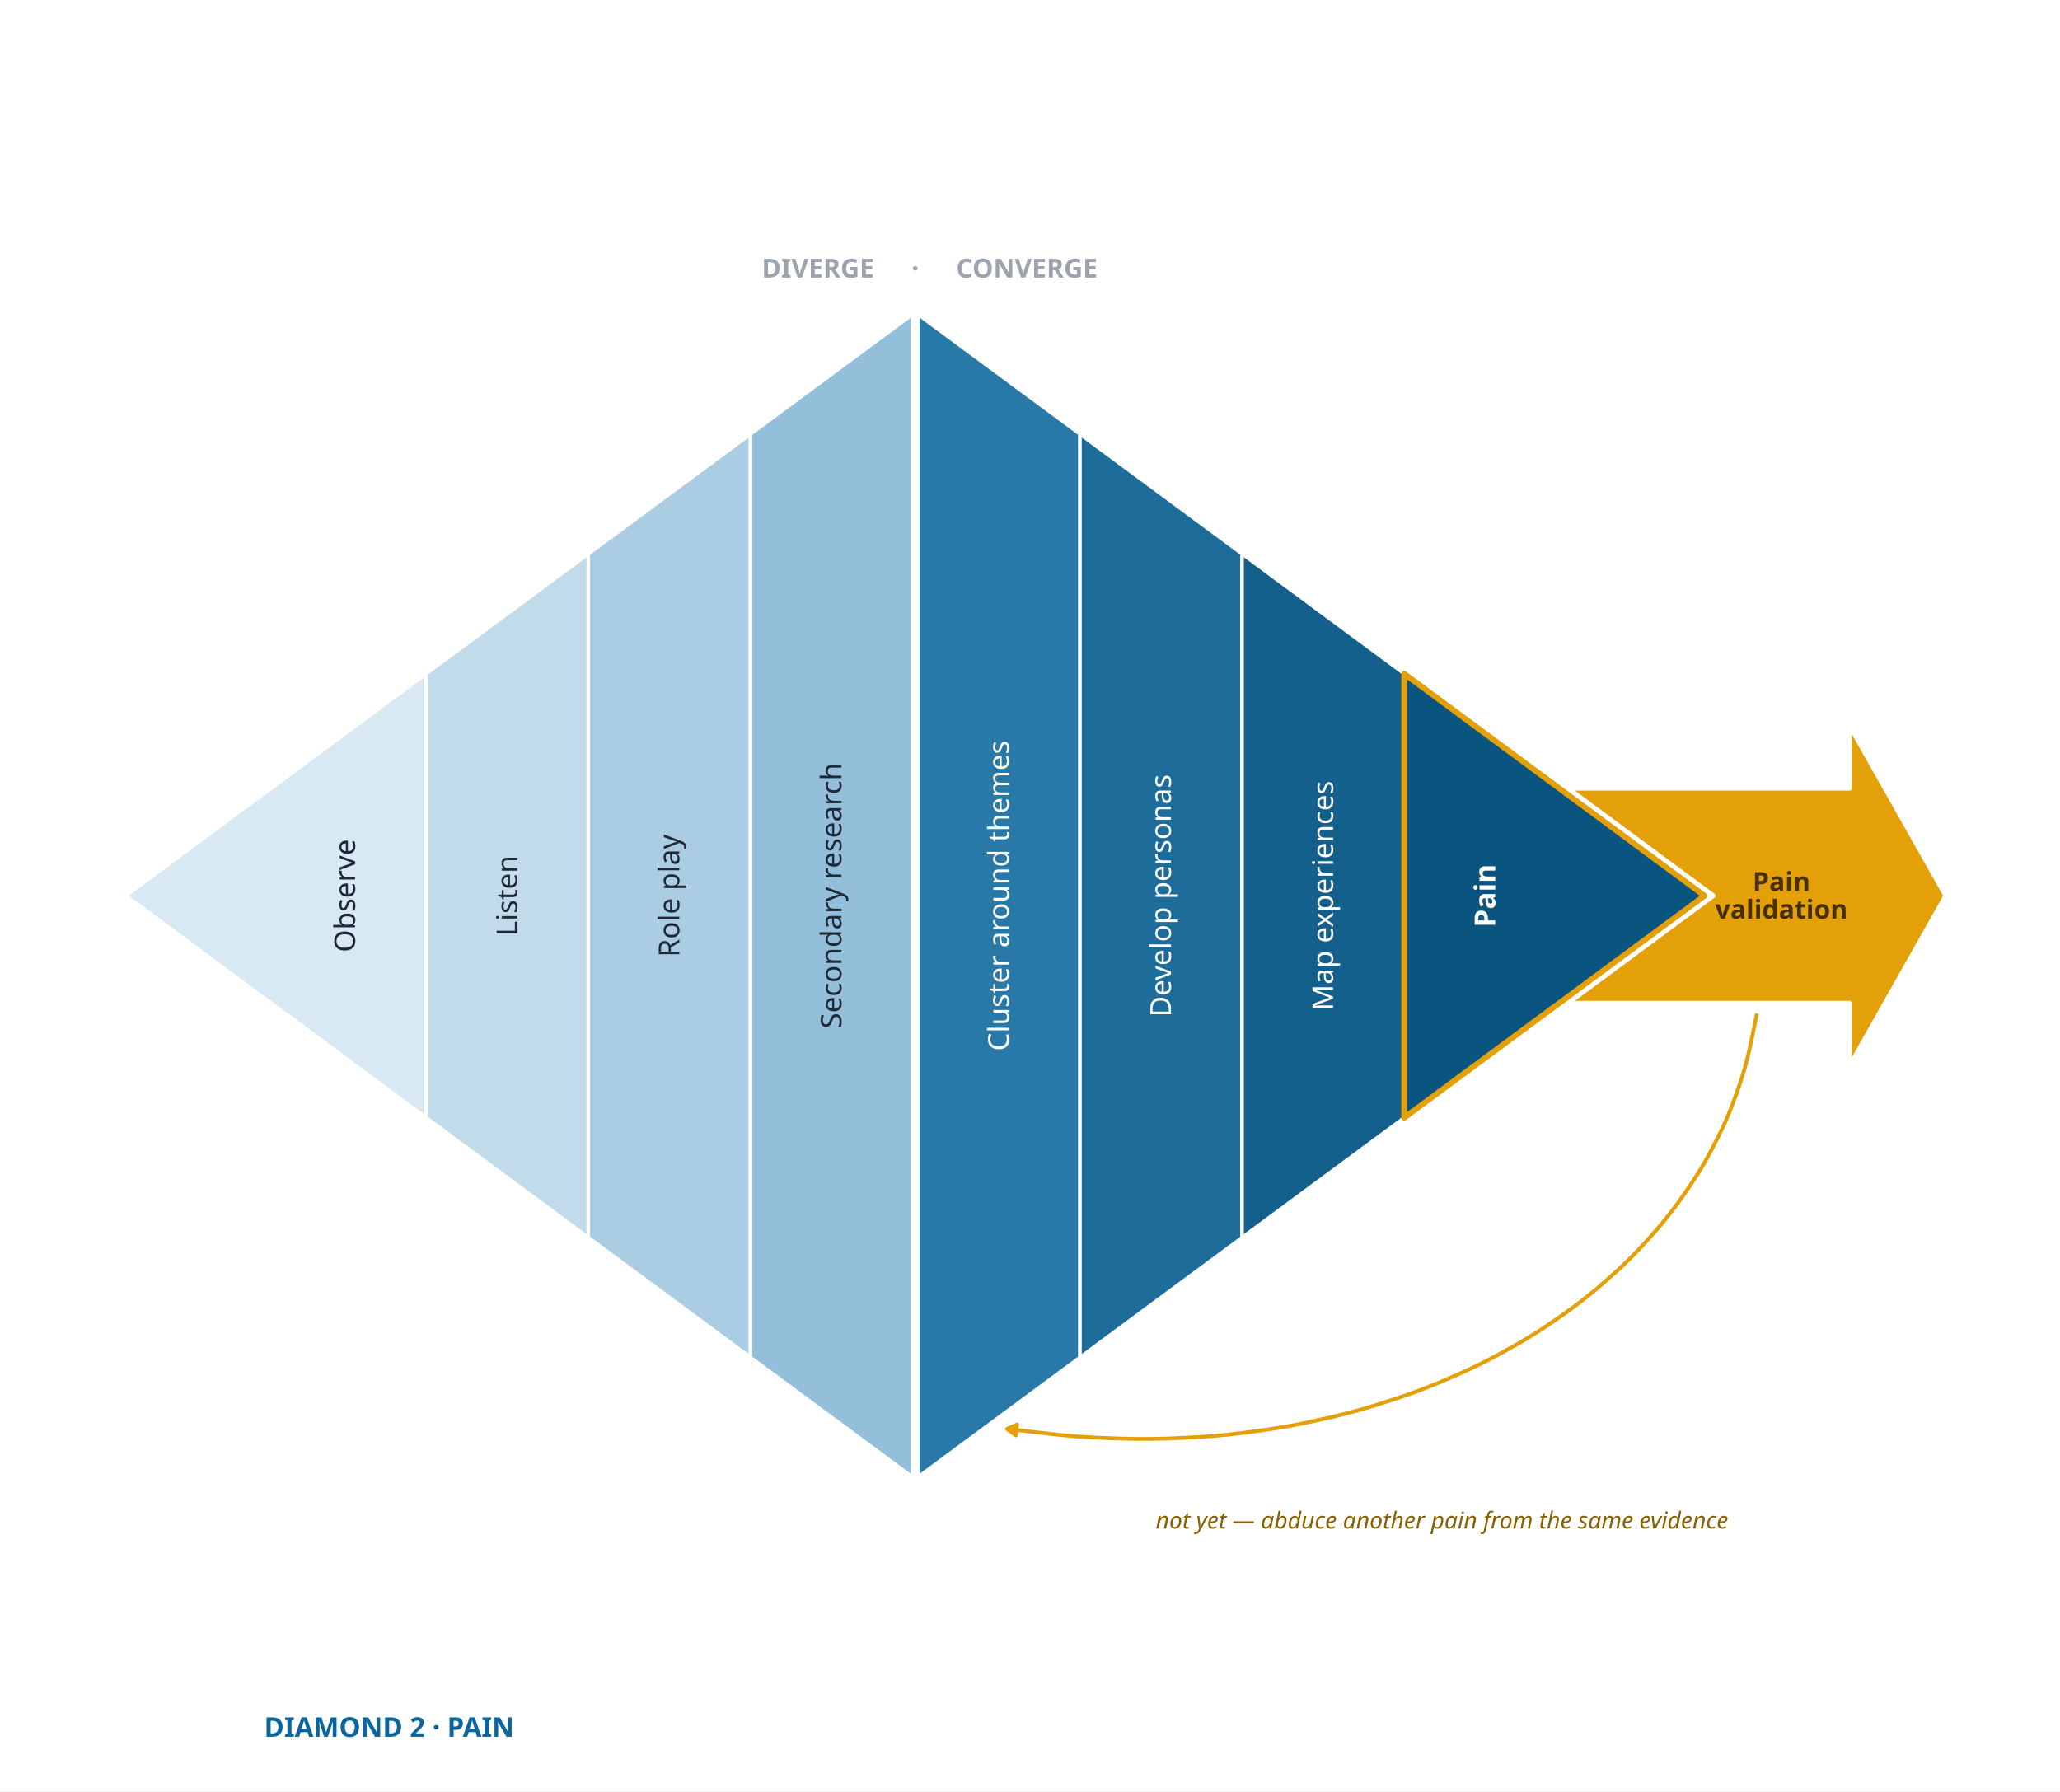
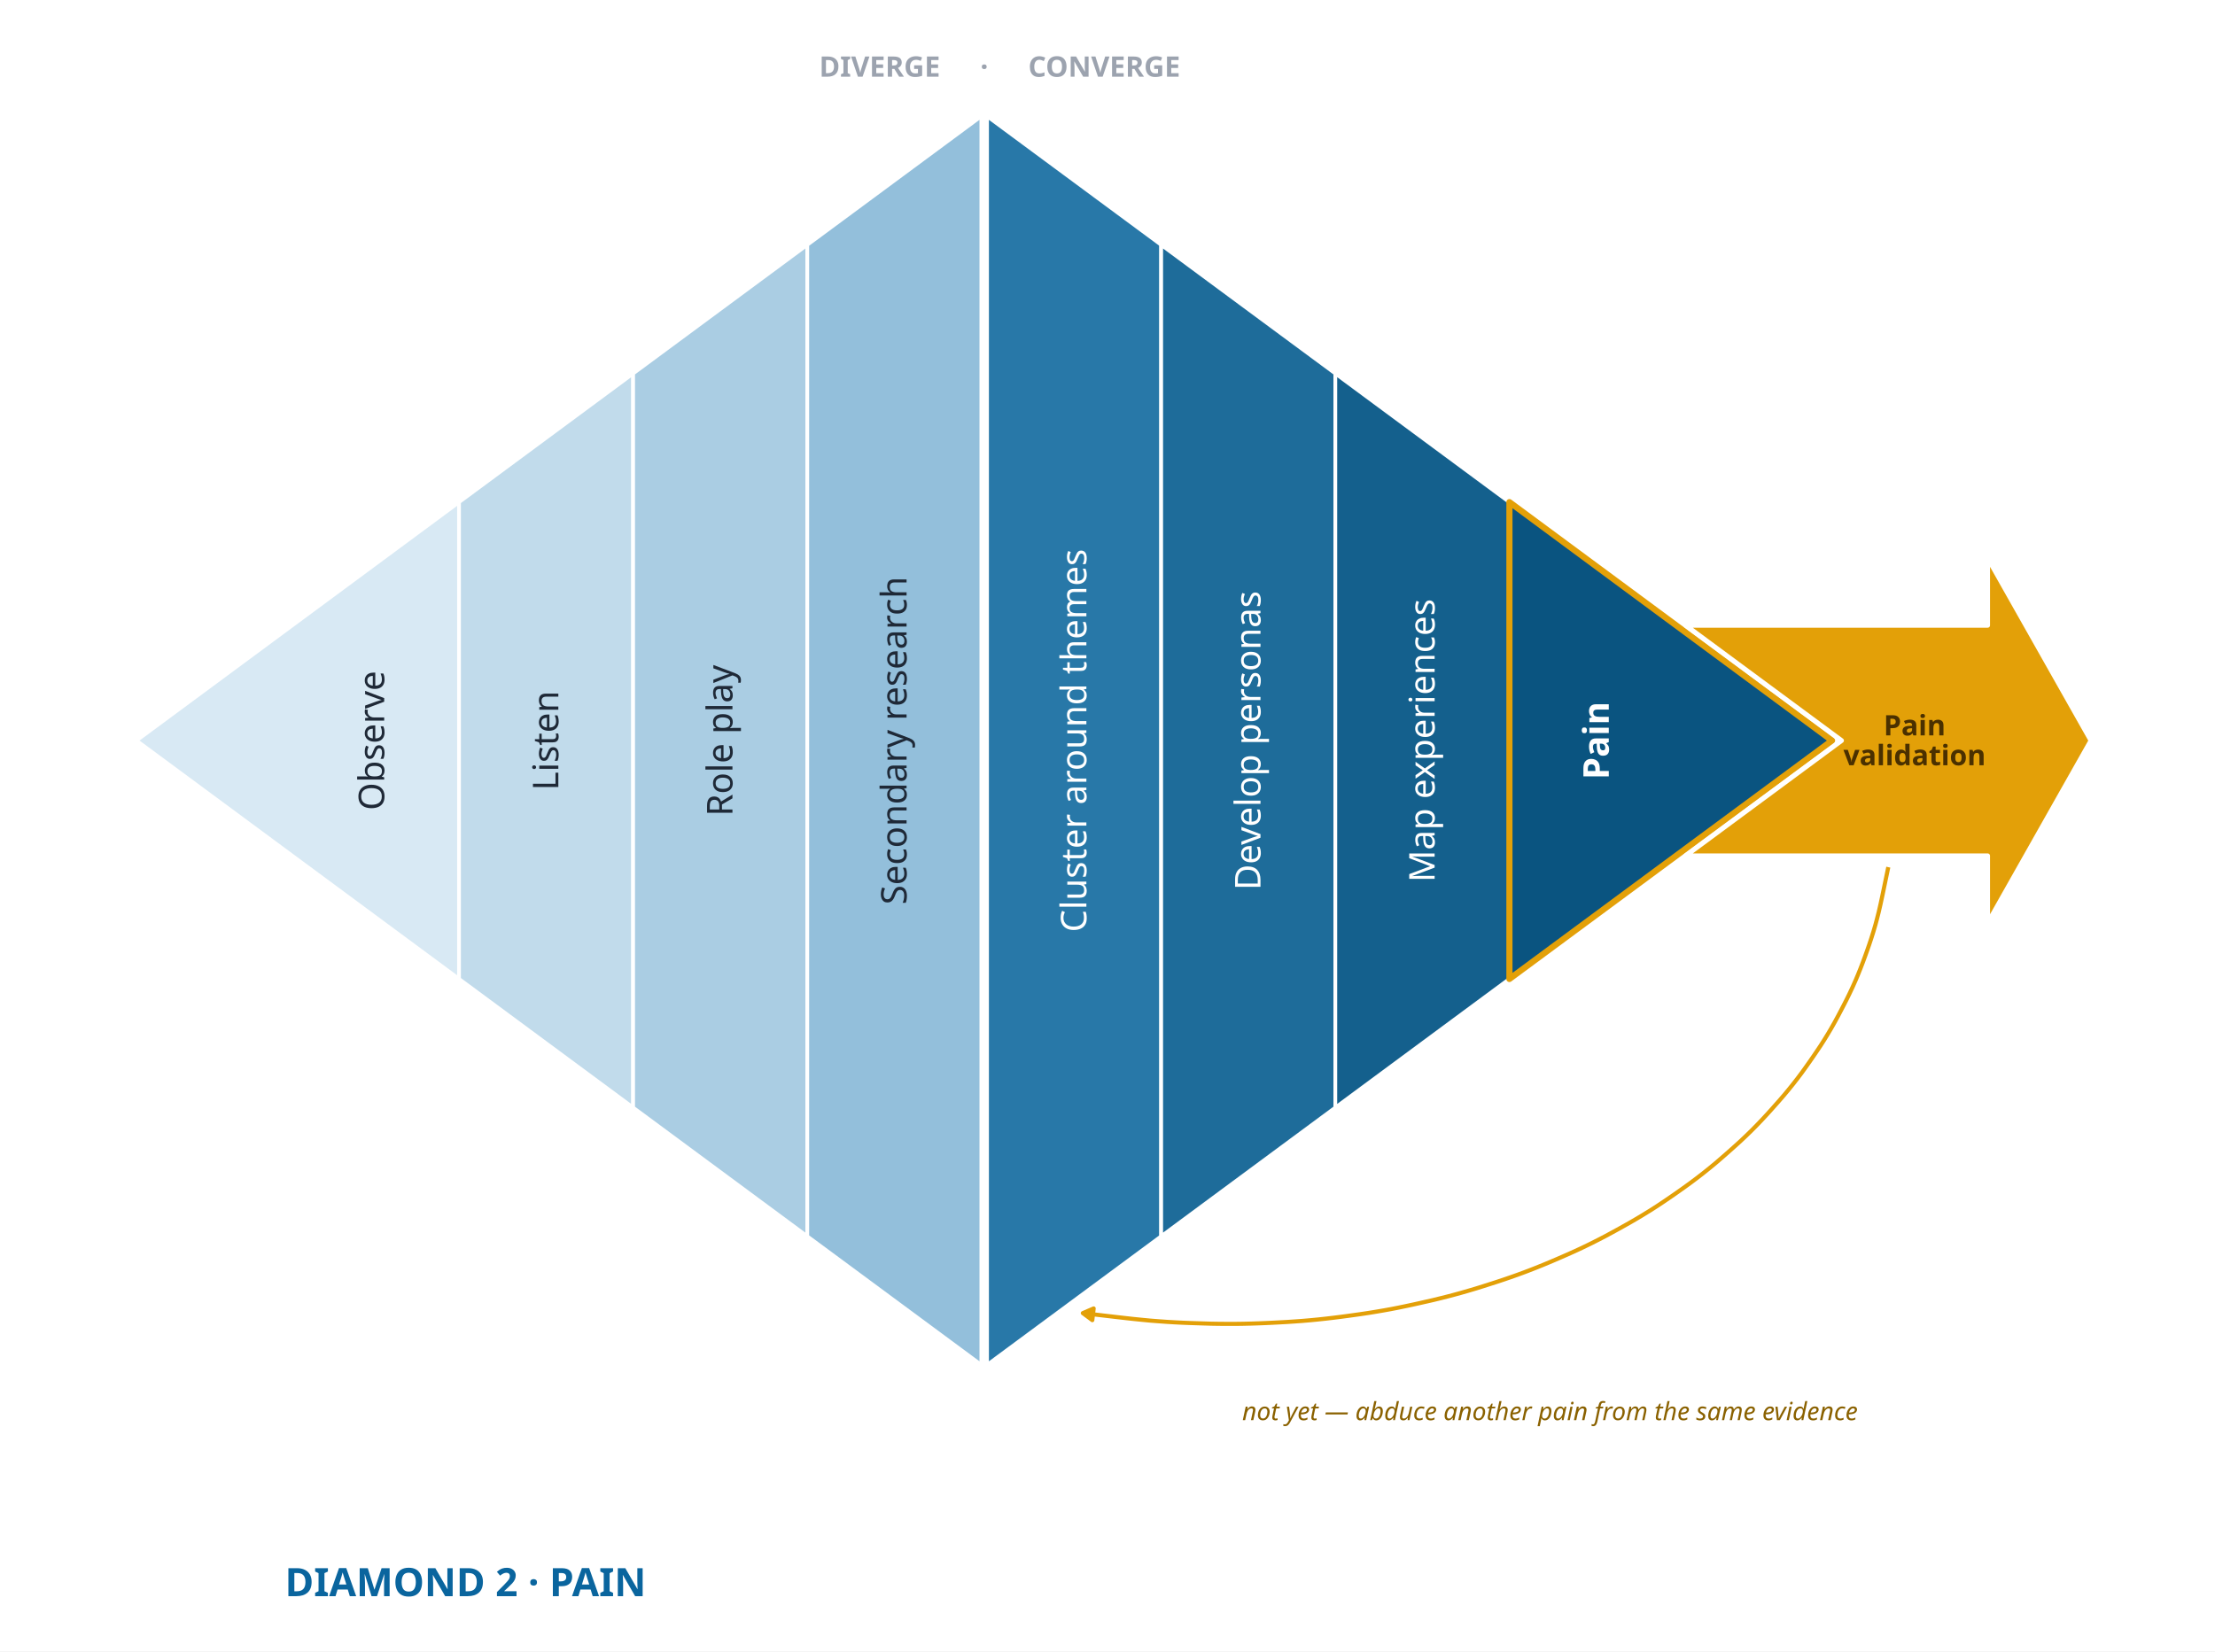
- <svg xmlns="http://www.w3.org/2000/svg" width="691.20pt" height="601.16pt" viewBox="0 0 691.20 601.16">
+ <svg xmlns="http://www.w3.org/2000/svg" width="691.20pt" height="515.45pt" viewBox="0 0 691.20 515.45">
  <g class="svglite">
    <defs>
      <style type="text/css">
    .svglite line, .svglite polyline, .svglite polygon, .svglite path, .svglite rect, .svglite circle {
      fill: none;
      stroke: #000000;
      stroke-linecap: round;
      stroke-linejoin: round;
      stroke-miterlimit: 10.00;
    }
    .svglite text {
      white-space: pre;
    }
    .svglite g.glyphgroup path {
      fill: inherit;
      stroke: none;
    }
  </style>
    </defs>
    <rect width="100%" height="100%" style="stroke: none; fill: #FFFFFF;" />
    <defs>
-       <clipPath id="cpMC4wMHw2OTEuMjB8MC4wMHw2MDEuMTY=">
-         <rect x="0.00" y="0.00" width="691.20" height="601.16" />
+       <clipPath id="cpMC4wMHw2OTEuMjB8MC4wMHw1MTUuNDU=">
+         <rect x="0.00" y="0.00" width="691.20" height="515.45" />
      </clipPath>
    </defs>
-     <g clip-path="url(#cpMC4wMHw2OTEuMjB8MC4wMHw2MDEuMTY=)">
+     <g clip-path="url(#cpMC4wMHw2OTEuMjB8MC4wMHw1MTUuNDU=)">
</g>
    <defs>
-       <clipPath id="cpMC4zMHw2OTAuOTB8MC4wMHw2MDEuMTY=">
-         <rect x="0.30" y="0.00" width="690.60" height="601.16" />
+       <clipPath id="cpMC42OHw2OTAuNTJ8MC4wMHw1MTUuNDU=">
+         <rect x="0.68" y="0.00" width="689.84" height="515.45" />
      </clipPath>
    </defs>
-     <g clip-path="url(#cpMC4zMHw2OTAuOTB8MC4wMHw2MDEuMTY=)">
-       <rect x="0.30" y="0.00" width="690.60" height="601.16" style="stroke-width: 0.00; stroke: none;" />
+     <g clip-path="url(#cpMC42OHw2OTAuNTJ8MC4wMHw1MTUuNDU=)">
+       <rect x="0.68" y="0.00" width="689.84" height="515.45" style="stroke-width: 0.00; stroke: none;" />
    </g>
-     <g clip-path="url(#cpMC4wMHw2OTEuMjB8MC4wMHw2MDEuMTY=)">
+     <g clip-path="url(#cpMC4wMHw2OTEuMjB8MC4wMHw1MTUuNDU=)">
</g>
    <defs>
-       <clipPath id="cpMi4yOXw2ODguOTF8MS45OXw1OTkuMTc=">
-         <rect x="2.29" y="1.99" width="686.62" height="597.17" />
+       <clipPath id="cpMi42N3w2ODguNTN8MS45OXw1MTMuNDY=">
+         <rect x="2.67" y="1.99" width="685.86" height="511.46" />
      </clipPath>
    </defs>
-     <g clip-path="url(#cpMi4yOXw2ODguOTF8MS45OXw1OTkuMTc=)">
-       <polygon points="307.97,495.70 362.37,455.49 362.37,145.67 307.97,105.46 " style="stroke-width: 1.17; stroke: #FFFFFF; stroke-linecap: butt; fill: #2878A8;" />
-       <polygon points="362.37,455.49 416.77,415.28 416.77,185.87 362.37,145.67 " style="stroke-width: 1.17; stroke: #FFFFFF; stroke-linecap: butt; fill: #1E6C9A;" />
-       <polygon points="416.77,415.28 471.16,375.08 471.16,226.08 416.77,185.87 " style="stroke-width: 1.17; stroke: #FFFFFF; stroke-linecap: butt; fill: #14608D;" />
-       <polygon points="471.16,375.08 571.95,300.58 471.16,226.08 " style="stroke-width: 1.17; stroke: #FFFFFF; stroke-linecap: butt; fill: #0A5480;" />
-       <polygon points="42.22,300.58 143.01,375.08 143.01,226.08 " style="stroke-width: 1.17; stroke: #FFFFFF; stroke-linecap: butt; fill: #D8E9F4;" />
-       <polygon points="143.01,375.08 197.41,415.28 197.41,185.87 143.01,226.08 " style="stroke-width: 1.17; stroke: #FFFFFF; stroke-linecap: butt; fill: #C1DBEB;" />
-       <polygon points="197.41,415.28 251.80,455.49 251.80,145.67 197.41,185.87 " style="stroke-width: 1.17; stroke: #FFFFFF; stroke-linecap: butt; fill: #AACDE3;" />
-       <polygon points="251.80,455.49 306.20,495.70 306.20,105.46 251.80,145.67 " style="stroke-width: 1.17; stroke: #FFFFFF; stroke-linecap: butt; fill: #93BFDB;" />
-       <polygon points="471.16,375.08 571.95,300.58 471.16,226.08 " style="stroke-width: 1.92; stroke: #E3A008; stroke-linecap: butt;" />
-       <text transform="translate(338.50,300.58) rotate(-90)" text-anchor="middle" style="font-size: 9.67px;fill: #FFFFFF; font-family: &quot;Fira Sans&quot;;" textLength="100.16px" lengthAdjust="spacingAndGlyphs">Cluster around themes</text>
-       <text transform="translate(392.90,300.58) rotate(-90)" text-anchor="middle" style="font-size: 9.67px;fill: #FFFFFF; font-family: &quot;Fira Sans&quot;;" textLength="78.44px" lengthAdjust="spacingAndGlyphs">Develop personas</text>
-       <text transform="translate(173.54,300.58) rotate(-90)" text-anchor="middle" style="font-size: 9.67px;fill: #1F2937; font-family: &quot;Fira Sans&quot;;" textLength="26.44px" lengthAdjust="spacingAndGlyphs">Listen</text>
-       <text transform="translate(447.30,300.58) rotate(-90)" text-anchor="middle" style="font-size: 9.67px;fill: #FFFFFF; font-family: &quot;Fira Sans&quot;;" textLength="74.06px" lengthAdjust="spacingAndGlyphs">Map experiences</text>
-       <text transform="translate(119.15,300.58) rotate(-90)" text-anchor="middle" style="font-size: 9.67px;fill: #1F2937; font-family: &quot;Fira Sans&quot;;" textLength="36.08px" lengthAdjust="spacingAndGlyphs">Observe</text>
-       <text transform="translate(501.71,300.58) rotate(-90)" text-anchor="middle" style="font-size: 9.67px; font-weight: bold;fill: #FFFFFF; font-family: &quot;Fira Sans&quot;;" textLength="19.11px" lengthAdjust="spacingAndGlyphs">Pain</text>
-       <text transform="translate(227.94,300.58) rotate(-90)" text-anchor="middle" style="font-size: 9.67px;fill: #1F2937; font-family: &quot;Fira Sans&quot;;" textLength="40.52px" lengthAdjust="spacingAndGlyphs">Role play</text>
-       <text transform="translate(282.33,300.58) rotate(-90)" text-anchor="middle" style="font-size: 9.67px;fill: #1F2937; font-family: &quot;Fira Sans&quot;;" textLength="86.61px" lengthAdjust="spacingAndGlyphs">Secondary research</text>
-       <text x="293.34" y="93.14" text-anchor="end" style="font-size: 8.82px; font-weight: bold;fill: #9CA3AF; font-family: &quot;Fira Sans&quot;;" textLength="33.64px" lengthAdjust="spacingAndGlyphs">DIVERGE</text>
-       <text x="307.09" y="93.14" text-anchor="middle" style="font-size: 8.82px; font-weight: bold;fill: #9CA3AF; font-family: &quot;Fira Sans&quot;;" textLength="2.11px" lengthAdjust="spacingAndGlyphs">·</text>
-       <text x="320.83" y="93.14" style="font-size: 8.82px; font-weight: bold;fill: #9CA3AF; font-family: &quot;Fira Sans&quot;;" textLength="42.16px" lengthAdjust="spacingAndGlyphs">CONVERGE</text>
-       <polyline points="589.52,340.13 589.48,340.32 589.26,341.39 588.81,343.54 588.23,346.35 587.64,349.17 587.08,351.78 586.53,354.17 585.96,356.42 585.51,358.08 584.87,360.26 584.21,362.37 583.55,364.35 582.91,366.18 582.28,367.94 581.61,369.79 580.85,371.78 580.01,373.86 579.31,375.51 578.38,377.59 577.43,379.60 576.50,381.49 575.62,383.23 574.75,384.90 573.83,386.65 572.81,388.53 571.69,390.50 570.70,392.18 569.50,394.13 568.28,396.02 567.11,397.79 565.99,399.42 564.91,400.99 563.76,402.62 562.50,404.36 561.13,406.18 559.79,407.90 558.34,409.72 556.88,411.46 555.48,413.09 554.15,414.59 552.86,416.03 551.51,417.51 550.04,419.10 548.45,420.76 546.78,422.45 546.71,422.52 545.02,424.16 543.35,425.74 541.73,427.21 540.21,428.57 538.75,429.86 537.22,431.20 535.57,432.61 533.78,434.09 531.90,435.60 531.59,435.84 529.70,437.30 527.83,438.71 526.04,440.01 524.34,441.21 522.72,442.35 521.04,443.52 519.23,444.75 517.27,446.04 515.22,447.36 514.61,447.74 512.55,449.01 510.51,450.22 508.55,451.35 506.71,452.38 504.95,453.36 503.14,454.35 501.20,455.40 499.10,456.49 496.91,457.60 495.96,458.07 493.75,459.13 491.56,460.15 489.47,461.09 487.50,461.95 485.63,462.76 483.71,463.58 481.66,464.43 479.46,465.32 477.14,466.23 475.85,466.72 473.51,467.58 471.21,468.39 469.00,469.14 466.93,469.82 464.96,470.45 462.96,471.09 460.83,471.76 458.54,472.44 456.13,473.14 454.49,473.59 452.06,474.23 449.66,474.84 447.37,475.39 445.22,475.89 443.18,476.35 441.12,476.81 438.92,477.28 436.56,477.77 434.09,478.24 432.15,478.60 429.64,479.03 427.18,479.43 424.82,479.78 422.61,480.09 420.52,480.38 418.41,480.66 416.16,480.94 413.76,481.22 411.25,481.49 409.06,481.70 406.50,481.92 403.99,482.11 401.59,482.26 399.35,482.38 397.22,482.49 395.08,482.59 392.82,482.69 390.40,482.77 387.86,482.83 385.48,482.85 382.89,482.86 380.36,482.84 377.95,482.79 375.69,482.73 373.55,482.66 371.40,482.58 369.13,482.49 366.71,482.37 364.17,482.22 361.68,482.05 359.08,481.84 356.45,481.60 353.68,481.31 350.71,480.98 347.50,480.61 344.17,480.22 341.15,479.87 339.03,479.63 338.05,479.51 337.89,479.50 " style="stroke-width: 1.28; stroke: #E3A008; stroke-linecap: butt;" />
-       <polygon points="341.27,478.03 337.89,479.50 340.85,481.69 " style="stroke-width: 1.28; stroke: #E3A008; stroke-linecap: butt; fill: #E3A008;" />
-       <text x="483.83" y="512.93" text-anchor="middle" style="font-size: 7.82px; font-style: italic;fill: #8A6100; font-family: &quot;Fira Sans&quot;;" textLength="193.88px" lengthAdjust="spacingAndGlyphs">not yet — abduce another pain from the same evidence</text>
-       <text x="88.62" y="582.81" style="font-size: 9.10px; font-weight: bold;fill: #0A659E; font-family: &quot;Fira Sans&quot;;" textLength="71.55px" lengthAdjust="spacingAndGlyphs">DIAMOND 2 · PAIN</text>
-       <polygon points="526.19,336.59 620.56,336.59 620.56,357.70 652.84,300.58 620.56,243.46 620.56,264.57 526.19,264.57 574.91,300.58 " style="stroke-width: 1.49; stroke: #FFFFFF; stroke-linecap: butt; fill: #E3A008;" />
-       <text x="597.73" y="298.98" text-anchor="middle" style="font-size: 8.82px; font-weight: bold;fill: #4A3000; font-family: &quot;Fira Sans&quot;;" textLength="17.41px" lengthAdjust="spacingAndGlyphs">Pain</text>
-       <text x="597.73" y="308.29" text-anchor="middle" style="font-size: 8.82px; font-weight: bold;fill: #4A3000; font-family: &quot;Fira Sans&quot;;" textLength="40.67px" lengthAdjust="spacingAndGlyphs">validation</text>
+     <g clip-path="url(#cpMi42N3w2ODguNTN8MS45OXw1MTMuNDY=)">
+       <polygon points="308.01,426.05 362.35,385.89 362.35,76.41 308.01,36.25 " style="stroke-width: 1.17; stroke: #FFFFFF; stroke-linecap: butt; fill: #2878A8;" />
+       <polygon points="362.35,385.89 416.69,345.72 416.69,116.57 362.35,76.41 " style="stroke-width: 1.17; stroke: #FFFFFF; stroke-linecap: butt; fill: #1E6C9A;" />
+       <polygon points="416.69,345.72 471.02,305.56 471.02,156.73 416.69,116.57 " style="stroke-width: 1.17; stroke: #FFFFFF; stroke-linecap: butt; fill: #14608D;" />
+       <polygon points="471.02,305.56 571.70,231.15 471.02,156.73 " style="stroke-width: 1.17; stroke: #FFFFFF; stroke-linecap: butt; fill: #0A5480;" />
+       <polygon points="42.56,231.15 143.24,305.56 143.24,156.73 " style="stroke-width: 1.17; stroke: #FFFFFF; stroke-linecap: butt; fill: #D8E9F4;" />
+       <polygon points="143.24,305.56 197.57,345.72 197.57,116.57 143.24,156.73 " style="stroke-width: 1.17; stroke: #FFFFFF; stroke-linecap: butt; fill: #C1DBEB;" />
+       <polygon points="197.57,345.72 251.91,385.89 251.91,76.41 197.57,116.57 " style="stroke-width: 1.17; stroke: #FFFFFF; stroke-linecap: butt; fill: #AACDE3;" />
+       <polygon points="251.91,385.89 306.24,426.05 306.24,36.25 251.91,76.41 " style="stroke-width: 1.17; stroke: #FFFFFF; stroke-linecap: butt; fill: #93BFDB;" />
+       <polygon points="471.02,305.56 571.70,231.15 471.02,156.73 " style="stroke-width: 1.92; stroke: #E3A008; stroke-linecap: butt;" />
+       <text transform="translate(339.01,231.15) rotate(-90)" text-anchor="middle" style="font-size: 11.10px;fill: #FFFFFF; font-family: &quot;Fira Sans&quot;;" textLength="114.95px" lengthAdjust="spacingAndGlyphs">Cluster around themes</text>
+       <text transform="translate(393.34,231.15) rotate(-90)" text-anchor="middle" style="font-size: 11.10px;fill: #FFFFFF; font-family: &quot;Fira Sans&quot;;" textLength="90.02px" lengthAdjust="spacingAndGlyphs">Develop personas</text>
+       <text transform="translate(174.23,231.15) rotate(-90)" text-anchor="middle" style="font-size: 11.10px;fill: #1F2937; font-family: &quot;Fira Sans&quot;;" textLength="30.34px" lengthAdjust="spacingAndGlyphs">Listen</text>
+       <text transform="translate(447.68,231.15) rotate(-90)" text-anchor="middle" style="font-size: 11.10px;fill: #FFFFFF; font-family: &quot;Fira Sans&quot;;" textLength="84.97px" lengthAdjust="spacingAndGlyphs">Map experiences</text>
+       <text transform="translate(119.89,231.15) rotate(-90)" text-anchor="middle" style="font-size: 11.10px;fill: #1F2937; font-family: &quot;Fira Sans&quot;;" textLength="41.41px" lengthAdjust="spacingAndGlyphs">Observe</text>
+       <text transform="translate(502.03,231.15) rotate(-90)" text-anchor="middle" style="font-size: 11.10px; font-weight: bold;fill: #FFFFFF; font-family: &quot;Fira Sans&quot;;" textLength="21.94px" lengthAdjust="spacingAndGlyphs">Pain</text>
+       <text transform="translate(228.56,231.15) rotate(-90)" text-anchor="middle" style="font-size: 11.10px;fill: #1F2937; font-family: &quot;Fira Sans&quot;;" textLength="46.50px" lengthAdjust="spacingAndGlyphs">Role play</text>
+       <text transform="translate(282.90,231.15) rotate(-90)" text-anchor="middle" style="font-size: 11.10px;fill: #1F2937; font-family: &quot;Fira Sans&quot;;" textLength="99.36px" lengthAdjust="spacingAndGlyphs">Secondary research</text>
+       <text x="293.40" y="23.94" text-anchor="end" style="font-size: 8.82px; font-weight: bold;fill: #9CA3AF; font-family: &quot;Fira Sans&quot;;" textLength="33.64px" lengthAdjust="spacingAndGlyphs">DIVERGE</text>
+       <text x="307.13" y="23.94" text-anchor="middle" style="font-size: 8.82px; font-weight: bold;fill: #9CA3AF; font-family: &quot;Fira Sans&quot;;" textLength="2.11px" lengthAdjust="spacingAndGlyphs">·</text>
+       <text x="320.86" y="23.94" style="font-size: 8.82px; font-weight: bold;fill: #9CA3AF; font-family: &quot;Fira Sans&quot;;" textLength="42.16px" lengthAdjust="spacingAndGlyphs">CONVERGE</text>
+       <polyline points="589.25,270.66 589.21,270.84 588.99,271.91 588.54,274.07 587.96,276.87 587.37,279.70 586.81,282.30 586.26,284.69 585.69,286.93 585.25,288.58 584.61,290.77 583.95,292.87 583.29,294.85 582.65,296.68 582.02,298.44 581.34,300.29 580.58,302.27 579.74,304.35 579.05,305.99 578.12,308.07 577.17,310.09 576.25,311.97 575.36,313.71 574.49,315.38 573.57,317.13 572.55,319.01 571.44,320.97 570.45,322.64 569.25,324.60 568.04,326.49 566.86,328.25 565.75,329.88 564.66,331.45 563.51,333.08 562.26,334.82 560.89,336.64 559.56,338.35 558.10,340.16 556.64,341.91 555.24,343.53 553.91,345.03 552.63,346.47 551.28,347.96 549.81,349.54 548.22,351.20 546.55,352.89 546.49,352.95 544.80,354.59 543.13,356.17 541.51,357.64 539.99,359.00 538.53,360.29 537.00,361.62 535.35,363.04 533.56,364.52 531.69,366.02 531.39,366.26 529.50,367.72 527.63,369.12 525.83,370.43 524.14,371.63 522.52,372.77 520.84,373.93 519.03,375.16 517.07,376.46 515.03,377.77 514.42,378.14 512.36,379.41 510.32,380.62 508.37,381.75 506.53,382.78 504.77,383.76 502.96,384.75 501.02,385.80 498.92,386.89 496.73,388.00 495.79,388.46 493.58,389.53 491.40,390.54 489.31,391.48 487.34,392.34 485.47,393.15 483.55,393.97 481.50,394.82 479.30,395.71 476.99,396.61 475.70,397.10 473.36,397.96 471.06,398.77 468.86,399.52 466.80,400.20 464.83,400.83 462.83,401.47 460.69,402.14 458.40,402.82 456.00,403.51 454.37,403.96 451.94,404.61 449.55,405.21 447.26,405.77 445.11,406.26 443.07,406.72 441.00,407.18 438.80,407.65 436.45,408.14 433.98,408.62 432.05,408.97 429.54,409.40 427.08,409.80 424.73,410.15 422.52,410.46 420.43,410.75 418.32,411.03 416.08,411.31 413.68,411.59 411.16,411.86 408.99,412.07 406.43,412.29 403.92,412.47 401.53,412.63 399.28,412.75 397.15,412.86 395.02,412.96 392.76,413.05 390.33,413.13 387.80,413.19 385.43,413.22 382.85,413.22 380.32,413.20 377.91,413.16 375.65,413.09 373.51,413.02 371.37,412.95 369.10,412.86 366.67,412.74 364.14,412.59 361.66,412.41 359.07,412.21 356.44,411.96 353.67,411.68 350.70,411.35 347.49,410.98 344.16,410.59 341.15,410.24 339.03,410.00 338.06,409.88 337.90,409.86 " style="stroke-width: 1.28; stroke: #E3A008; stroke-linecap: butt;" />
+       <polygon points="341.28,408.40 337.90,409.86 340.86,412.06 " style="stroke-width: 1.28; stroke: #E3A008; stroke-linecap: butt; fill: #E3A008;" />
+       <text x="483.68" y="443.27" text-anchor="middle" style="font-size: 7.82px; font-style: italic;fill: #8A6100; font-family: &quot;Fira Sans&quot;;" textLength="193.88px" lengthAdjust="spacingAndGlyphs">not yet — abduce another pain from the same evidence</text>
+       <text x="88.90" y="498.21" style="font-size: 12.23px; font-weight: bold;fill: #0A659E; font-family: &quot;Fira Sans&quot;;" textLength="96.25px" lengthAdjust="spacingAndGlyphs">DIAMOND 2 · PAIN</text>
+       <polygon points="525.99,267.12 620.25,267.12 620.25,288.20 652.50,231.15 620.25,174.09 620.25,195.18 525.99,195.18 574.66,231.15 " style="stroke-width: 1.49; stroke: #FFFFFF; stroke-linecap: butt; fill: #E3A008;" />
+       <text x="597.45" y="229.54" text-anchor="middle" style="font-size: 8.82px; font-weight: bold;fill: #4A3000; font-family: &quot;Fira Sans&quot;;" textLength="17.41px" lengthAdjust="spacingAndGlyphs">Pain</text>
+       <text x="597.45" y="238.86" text-anchor="middle" style="font-size: 8.82px; font-weight: bold;fill: #4A3000; font-family: &quot;Fira Sans&quot;;" textLength="40.67px" lengthAdjust="spacingAndGlyphs">validation</text>
    </g>
-     <g clip-path="url(#cpMC4wMHw2OTEuMjB8MC4wMHw2MDEuMTY=)">
+     <g clip-path="url(#cpMC4wMHw2OTEuMjB8MC4wMHw1MTUuNDU=)">
</g>
  </g>
</svg>
